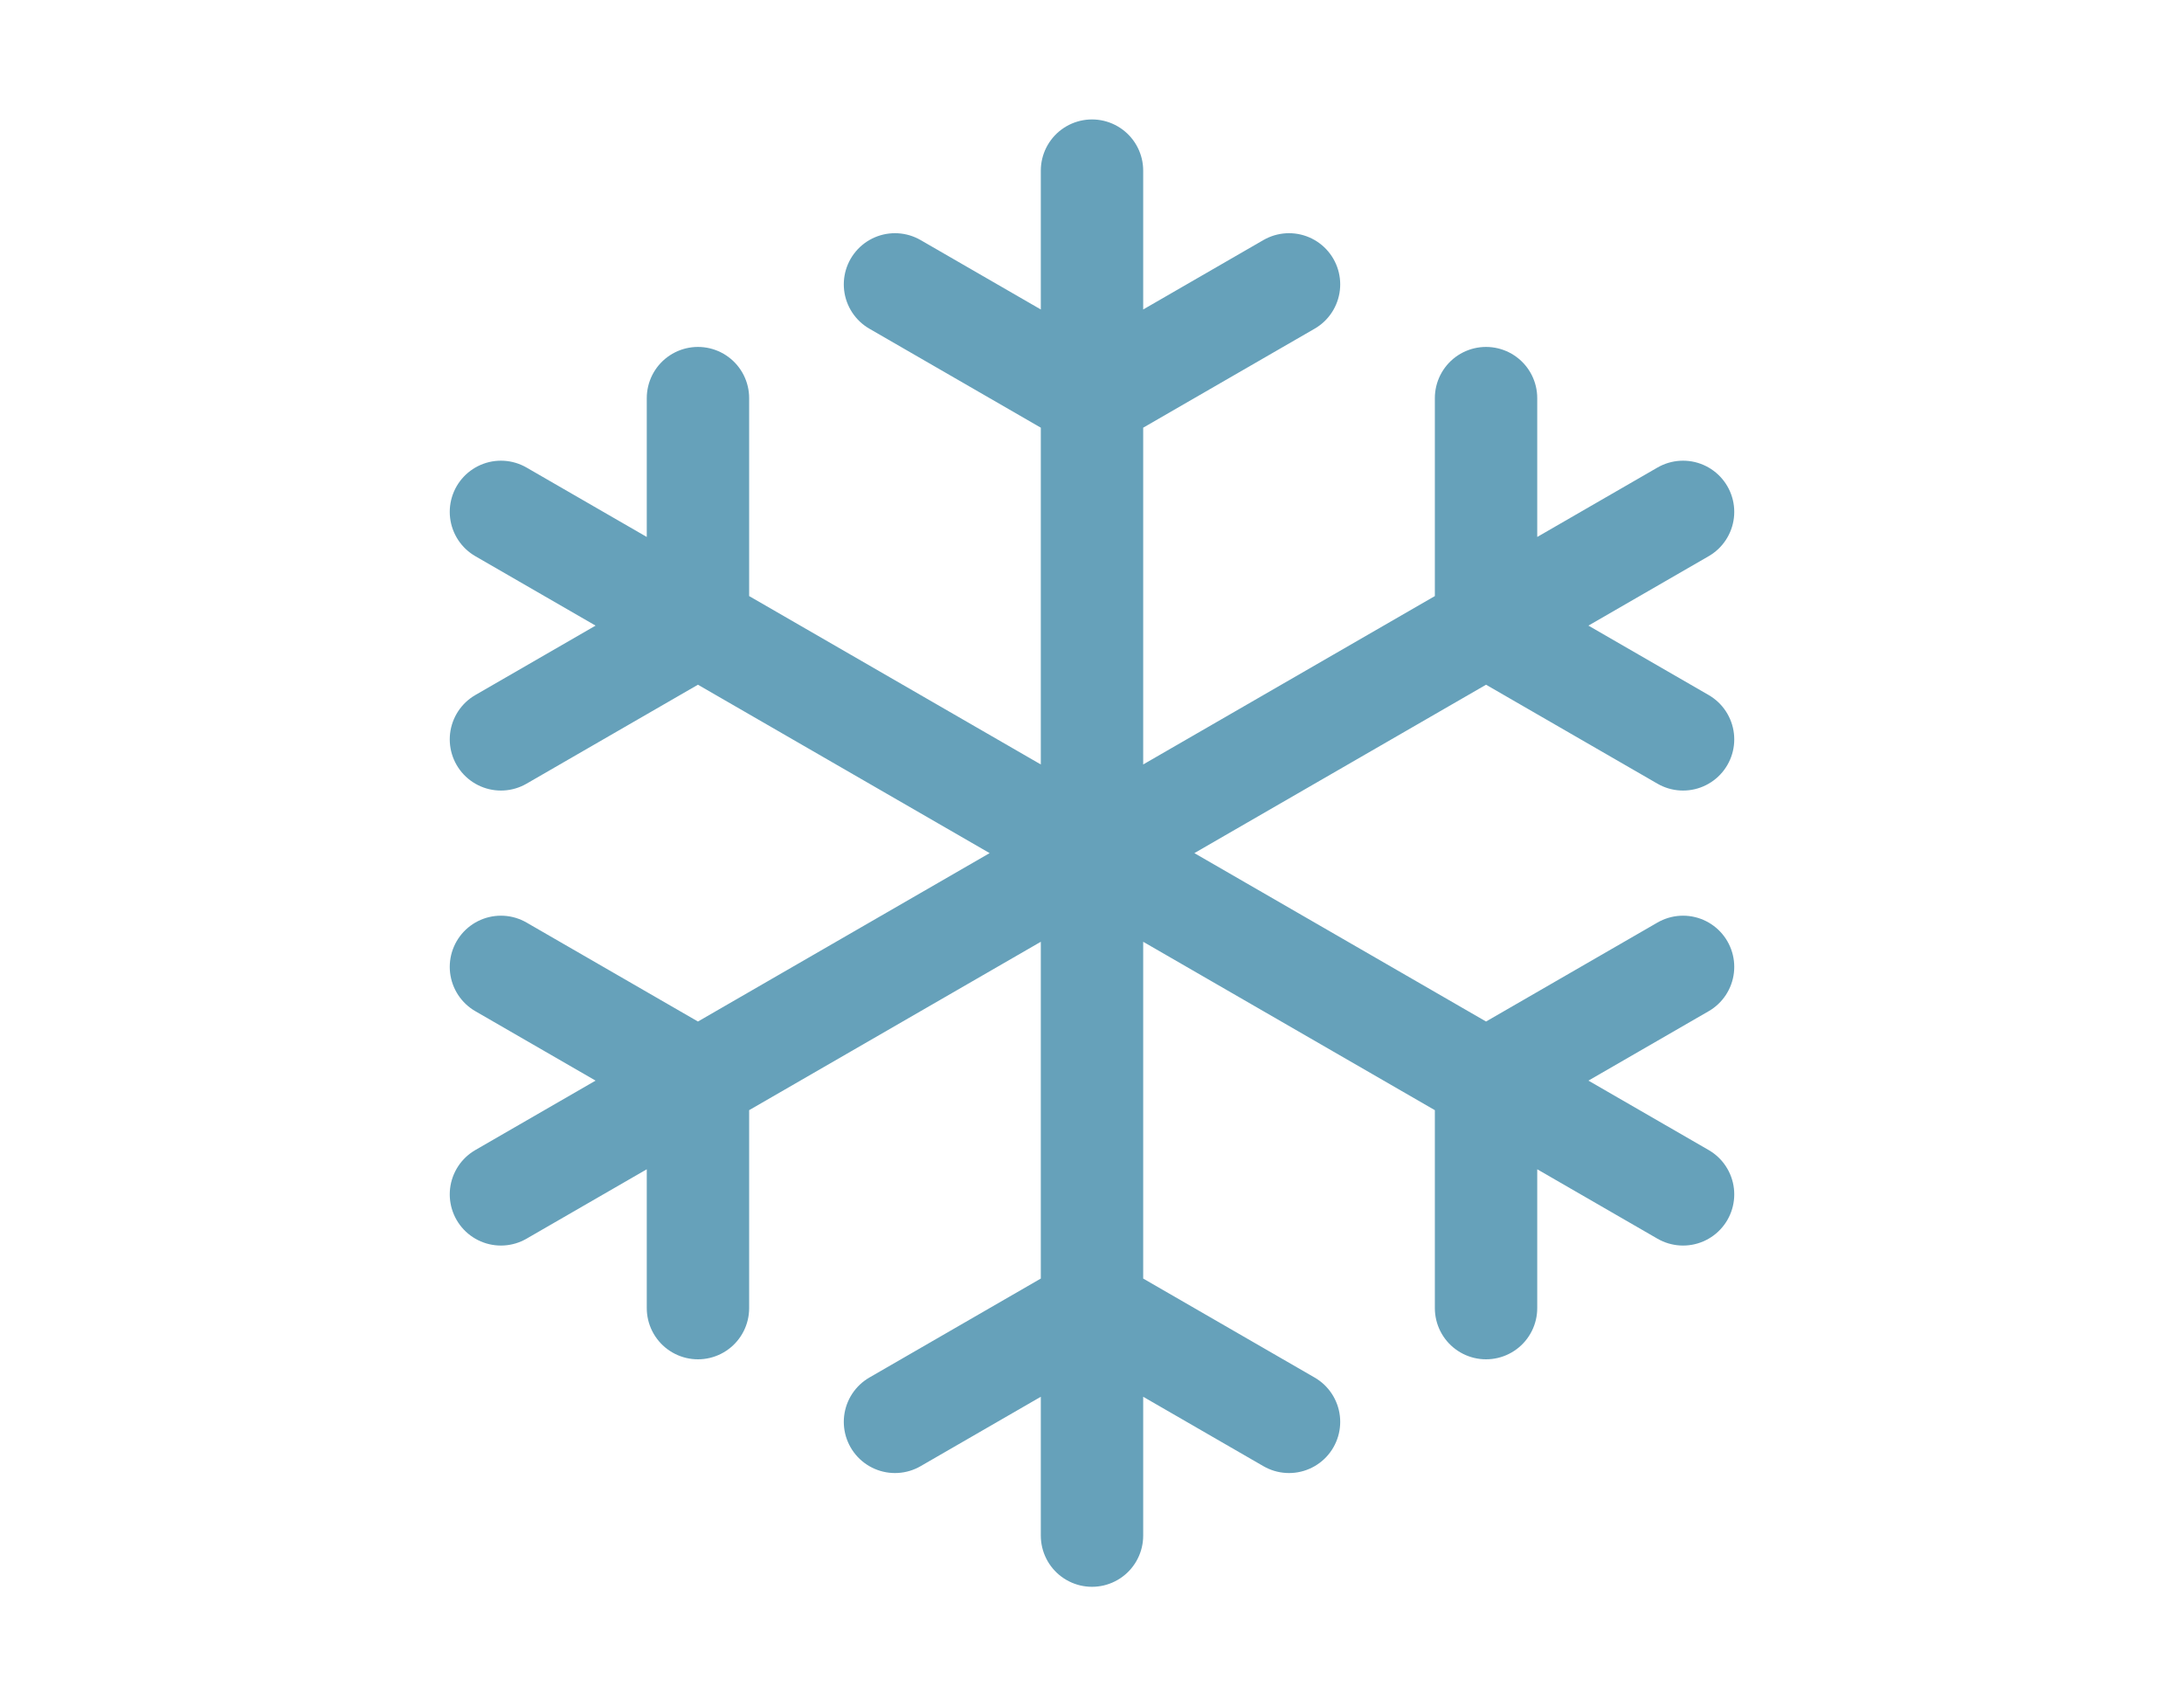
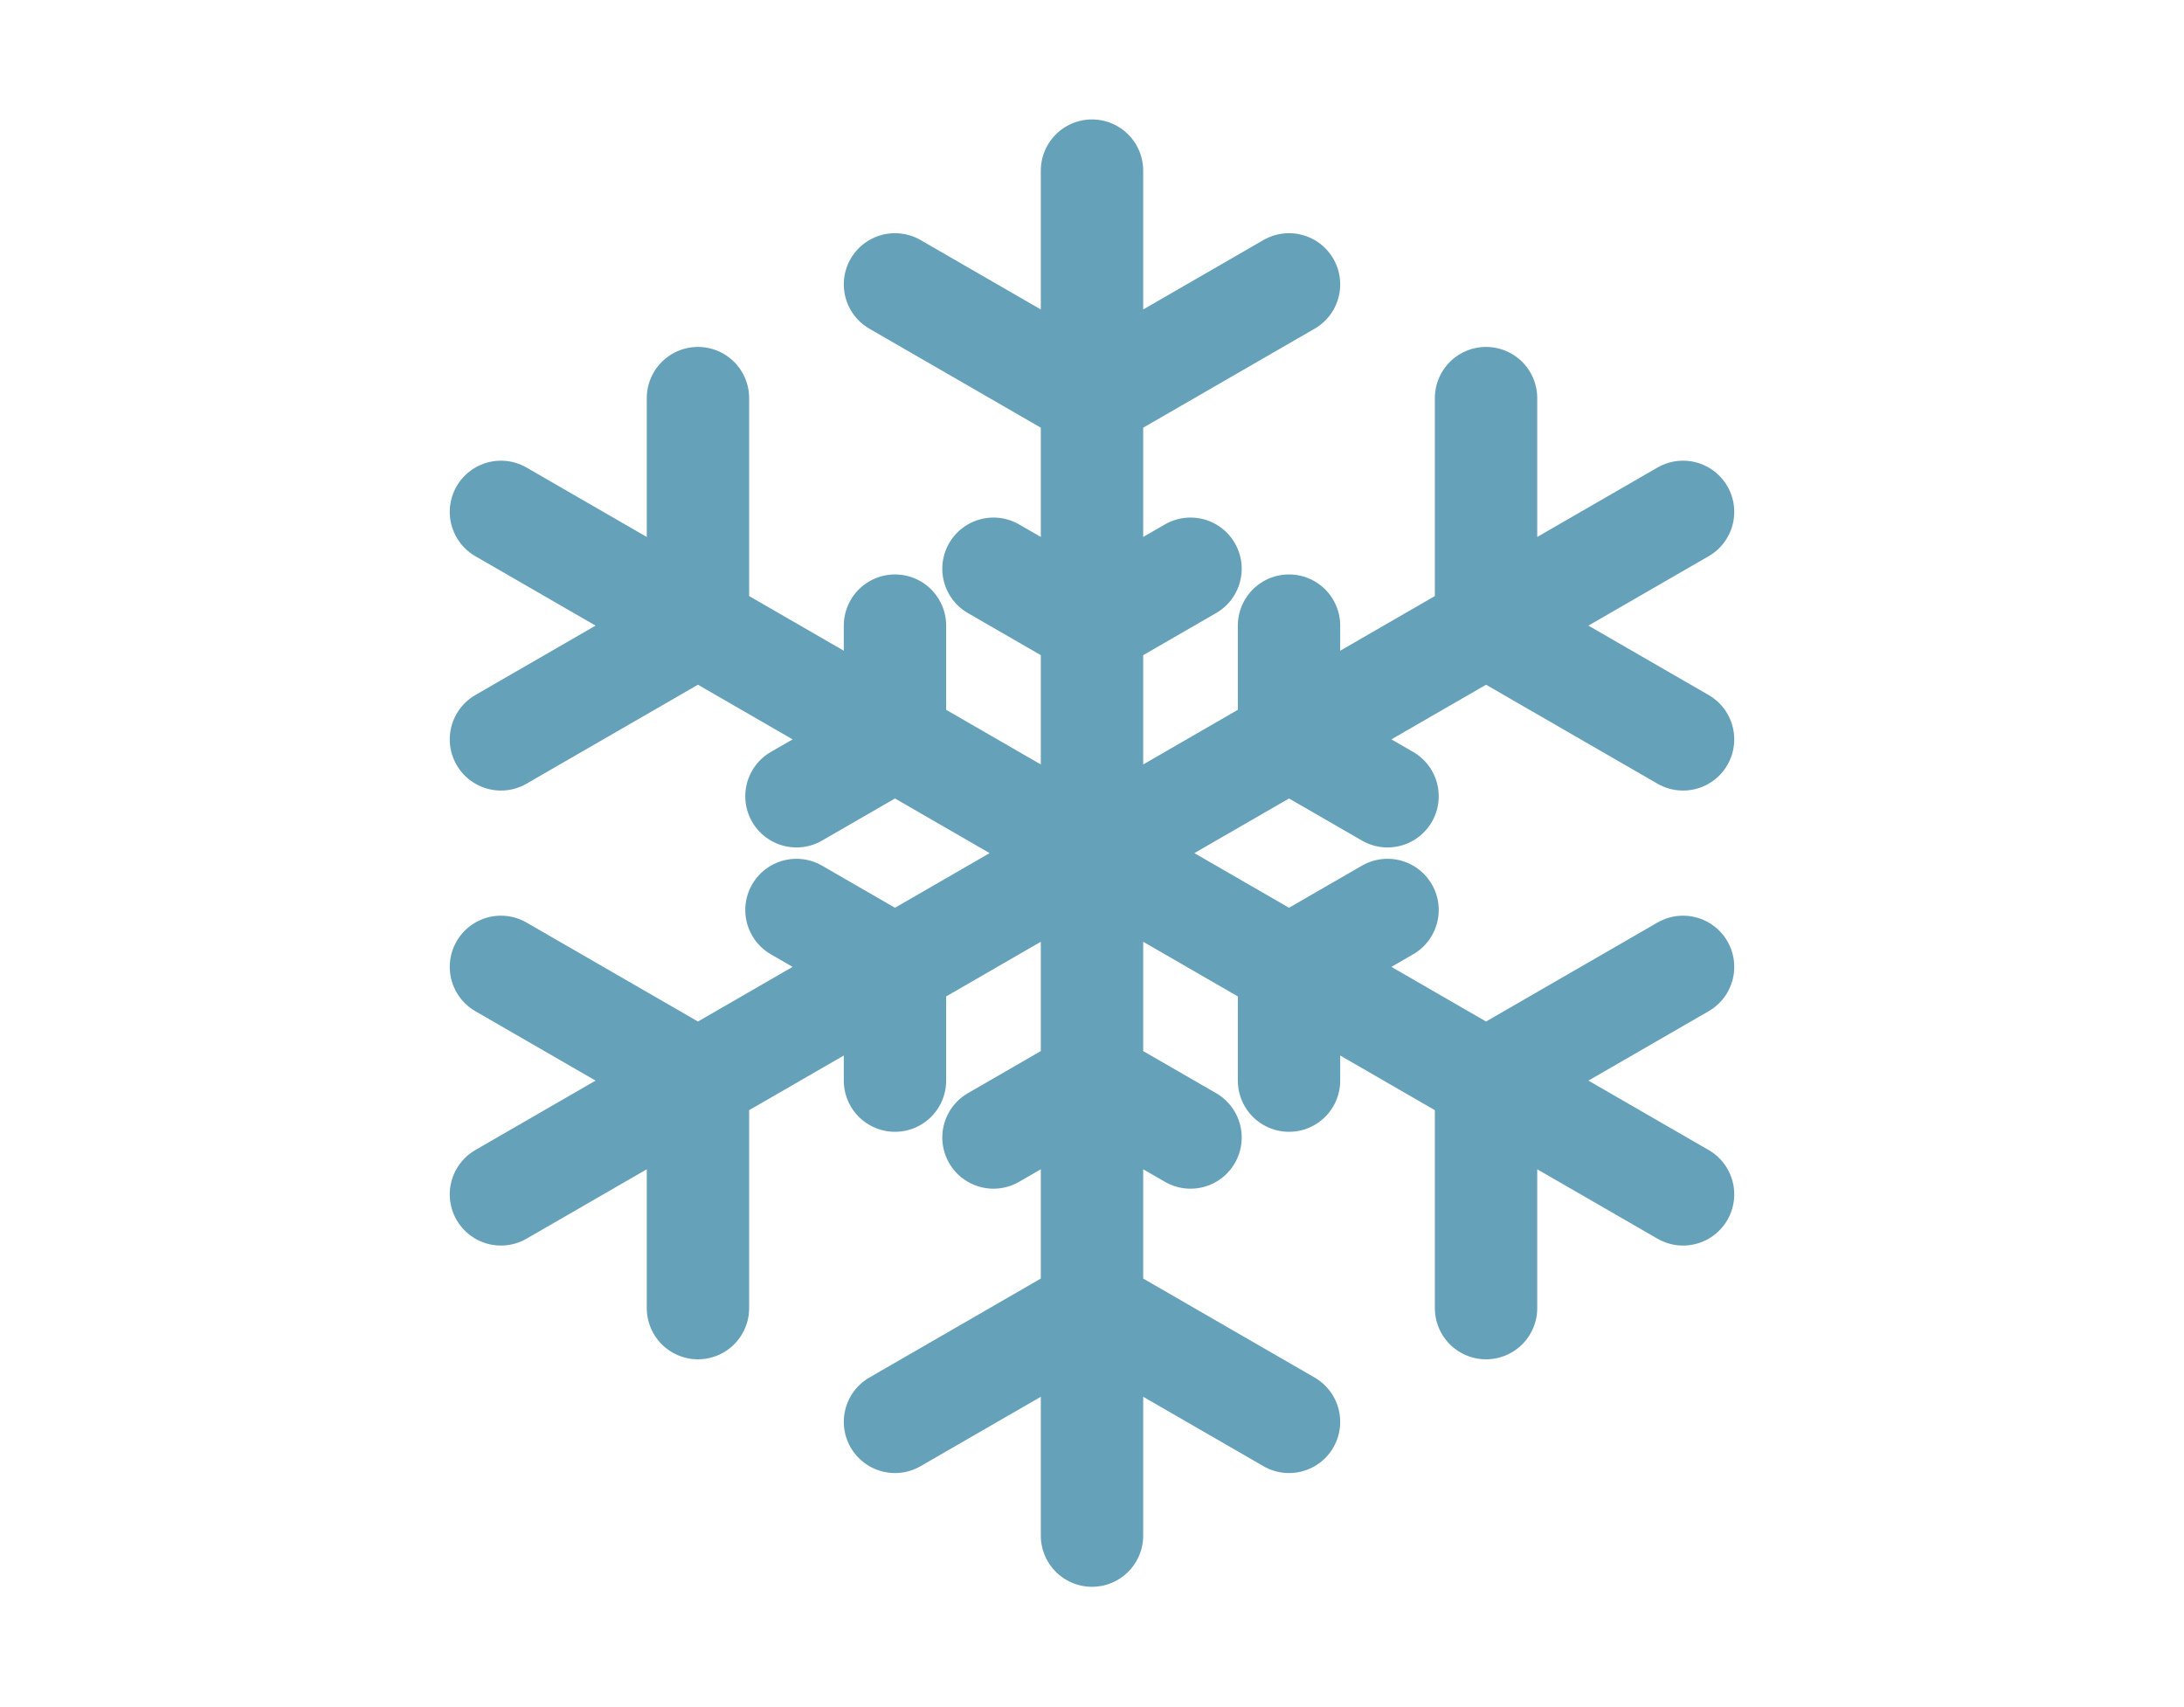
<svg xmlns="http://www.w3.org/2000/svg" version="1.1" width="128" height="100" viewBox="-64 -50 128 100">
  <g stroke-width="3">
-     <path stroke="#66a1ba" stroke-width="6.0" stroke-linecap="round" fill="none" d="M 0,-40 l 0.0,80.0 m -34.641,-60.0 l 69.282,40.0 m -69.282,-0.0 l 69.282,-40.0 m -34.641,-20.0 m 11.547,6.667 l -11.547,6.667 l -11.547,-6.667 m 11.547,-6.667 m -34.641,20.0 m 11.547,-6.667 l -0.0,13.333 l -11.547,6.667 m 0.0,-13.333 m -0.0,40.0 m 0.0,-13.333 l 11.547,6.667 l 0.0,13.333 m -11.547,-6.667 m 34.641,20.0 m -11.547,-6.667 l 11.547,-6.667 l 11.547,6.667 m -11.547,6.667 m 34.641,-20.0 m -11.547,6.667 l 0.0,-13.333 l 11.547,-6.667 m -0.0,13.333 m 0.0,-40.0 m -0.0,13.333 l -11.547,-6.667 l -0.0,-13.333 m 11.547,6.667 " />
+     <path stroke="#66a1ba" stroke-width="6.0" stroke-linecap="round" fill="none" d="M 0,-40 l 0.0,80.0 m -34.641,-60.0 l 69.282,40.0 m -69.282,-0.0 l 69.282,-40.0 m -34.641,-20.0 m 11.547,6.667 l -11.547,6.667 l -11.547,-6.667 m 11.547,-6.667 m -34.641,20.0 m 11.547,-6.667 l -0.0,13.333 l -11.547,6.667 m 0.0,-13.333 m -0.0,40.0 m 0.0,-13.333 l 11.547,6.667 l 0.0,13.333 m -11.547,-6.667 m 34.641,20.0 m -11.547,-6.667 l 11.547,-6.667 l 11.547,6.667 m -11.547,6.667 m 34.641,-20.0 m -11.547,6.667 l 0.0,-13.333 l 11.547,-6.667 m -0.0,13.333 m 0.0,-40.0 m -0.0,13.333 l -11.547,-6.667 l -0.0,-13.333 m 11.547,6.667 m -34.641,0.0 m 5.774,3.333 l -5.774,3.333 l -5.774,-3.333 m 5.774,-3.333 m -17.321,10.0 m 5.774,-3.333 l -0.0,6.667 l -5.774,3.333 m 0.0,-6.667 m -0.0,20.0 m 0.0,-6.667 l 5.774,3.333 l 0.0,6.667 m -5.774,-3.333 m 17.321,10.0 m -5.774,-3.333 l 5.774,-3.333 l 5.774,3.333 m -5.774,3.333 m 17.321,-10.0 m -5.774,3.333 l 0.0,-6.667 l 5.774,-3.333 m -0.0,6.667 m 0.0,-20.0 m -0.0,6.667 l -5.774,-3.333 l -0.0,-6.667 m 5.774,3.333 " />
  </g>
</svg>
